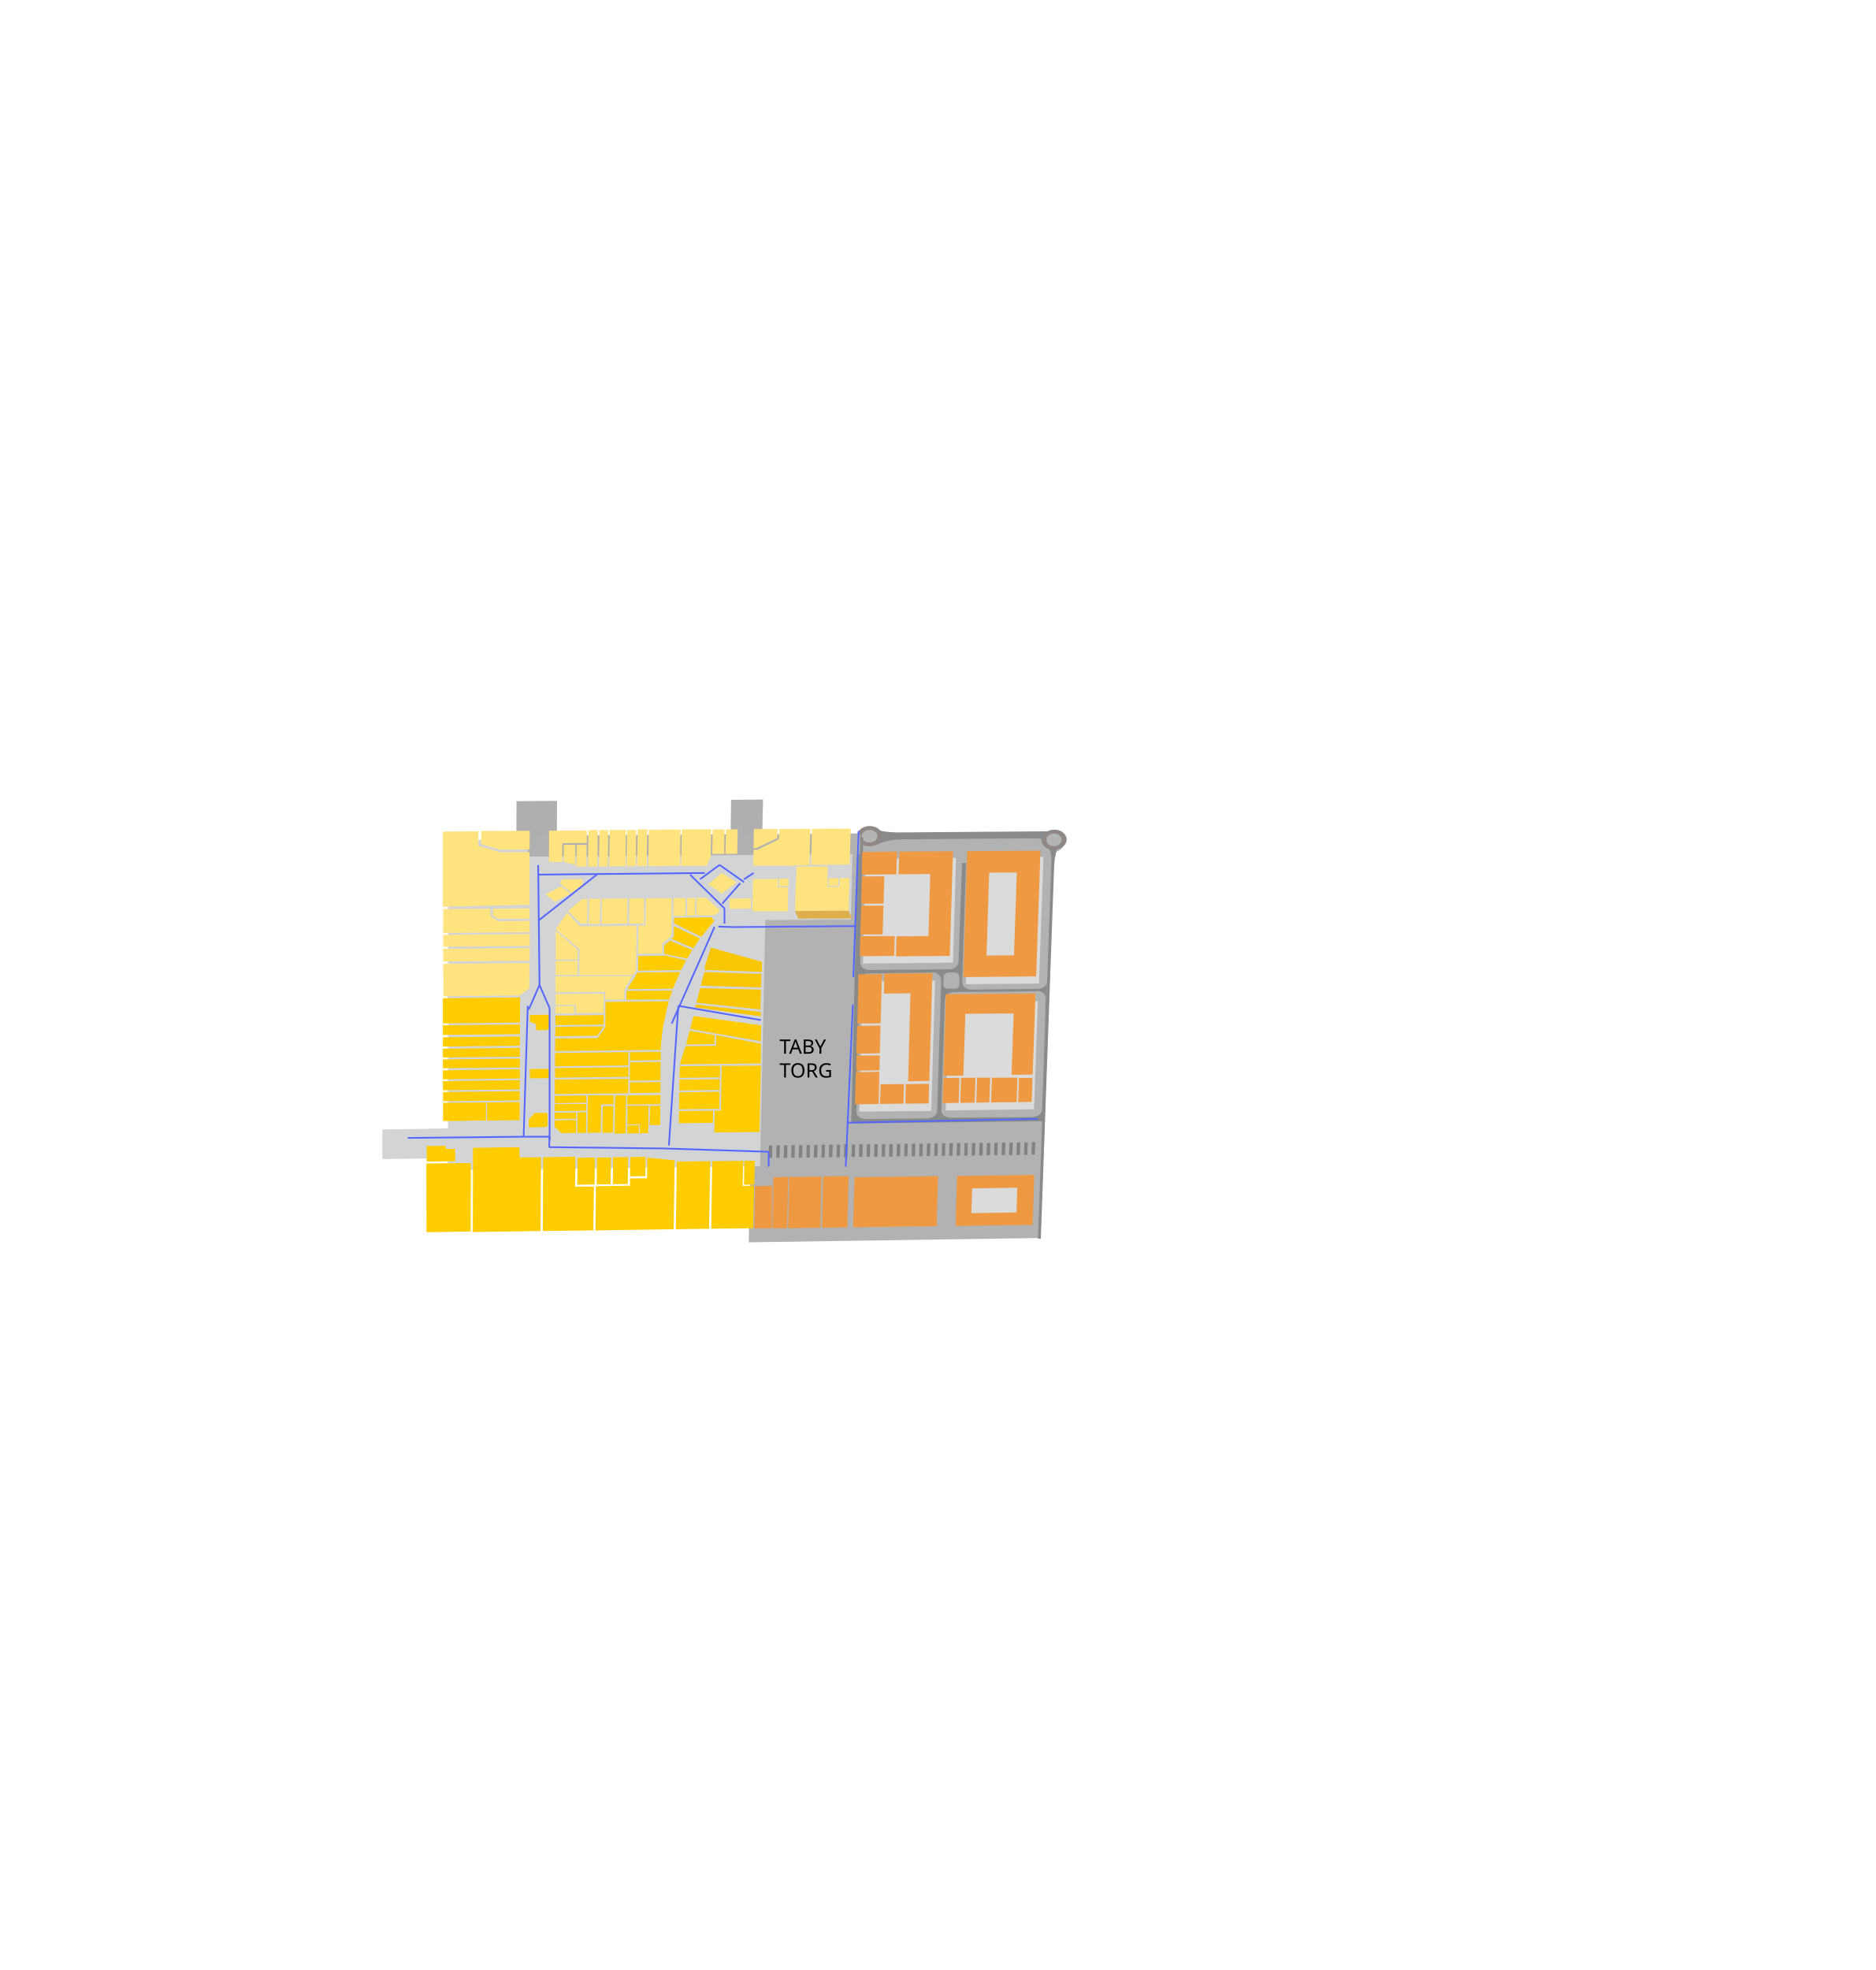
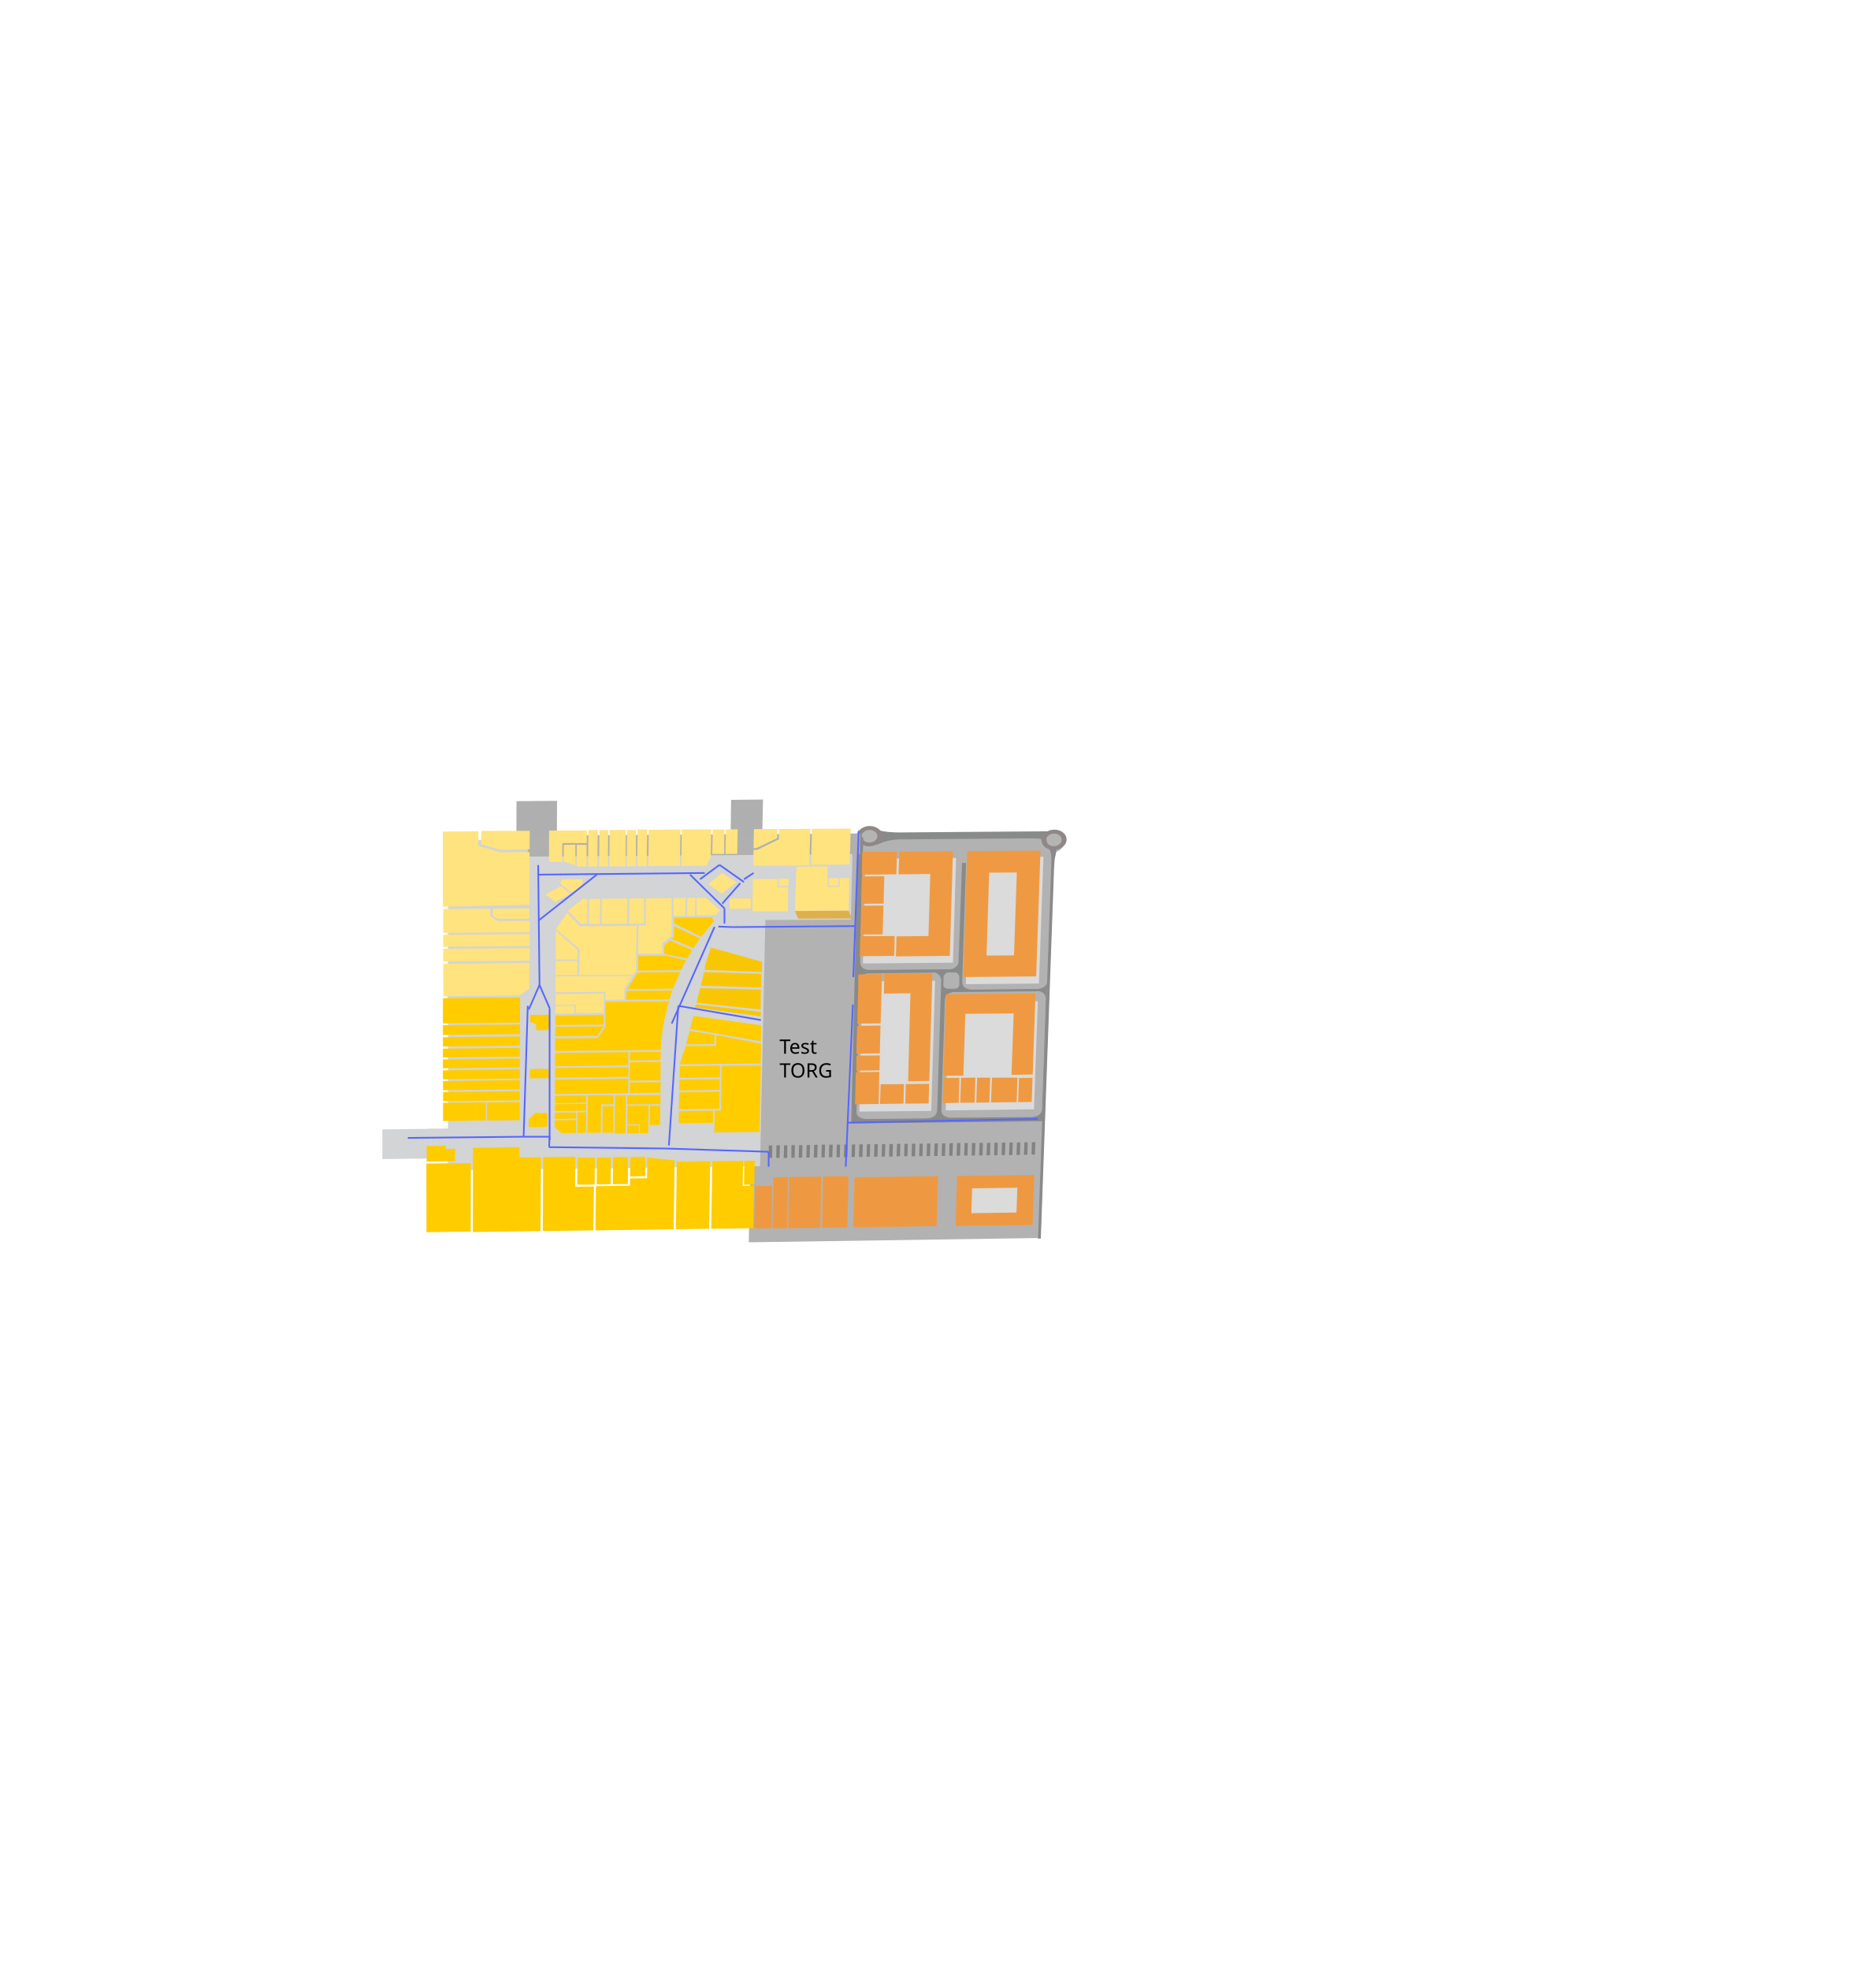
<svg xmlns="http://www.w3.org/2000/svg" version="1.1" x="0px" y="0px" viewBox="87 -315.6 1133.9 1190.6" style="enable-background:new 87 -315.6 1133.9 1190.6;" xml:space="preserve">
  <g id="Layer_0">
    <g id="Level1_Floor">
      <polygon style="fill:#B2B2B2;" points="539.6,435.2 543.9,194.3 608.4,193.9 608.2,190.6 724.5,189.7 715.9,432.6   " />
      <path style="fill:#B4B4B3;" d="M613.3,197.9c-4,0-7.2-2.8-7.1-6.2c0.1-3.5,3.4-6.3,7.4-6.3s7.2,2.8,7.1,6.2    C620.6,195.1,617.3,197.9,613.3,197.9" />
      <path style="fill:#B4B4B3;" d="M722.8,199.7c-4,0-7.1-2.8-7-6.2c0.1-3.5,3.5-6.3,7.4-6.3c4,0,7.1,2.8,7,6.2    C730.1,196.9,726.8,199.7,722.8,199.7" />
      <path style="fill:#898A8A;" d="M605.3,206.2c0.2-9.3,0.3-17.6,0.4-21.4c-0.1,4.7,2.9,5.9,3.1,6l-1.9,75l0.1,1l0.3,0.9l0.4,0.8    l0.6,0.7l0.8,0.6l0.9,0.4l0.9,0.3l1,0.1l49.2-0.4l1-0.1l1-0.3l0.9-0.5l0.8-0.6l0.7-0.7l0.5-0.8l0.3-0.9l0.1-1l2.1-59.4    c0.1,0,0.6,0,2.4,0c-0.1,2.4-2.2,68.3-2.3,71.7l0.1,1.1l0.3,1.1l0.6,0.9l0.7,0.6l0.9,0.5l0.9,0.3l1.1,0.3l1.1,0.1l34.8-0.4h5.1    l0.9-0.1l1.1-0.3l0.9-0.3l0.9-0.5l0.8-0.6l0.7-0.9l0.4-1.1l-2.6,79.9l-0.1,3.8l-115.7,1.4C601.6,359.2,605.1,211.4,605.3,206.2     M713.4,283.5L663,284l-1.1,0.3l-0.9,0.3l-0.9,0.5l-0.8,0.6l-0.7,0.9l-0.4,1.1l-0.1,1.1l-2.1,66.5l0.1,1.1l0.3,1l0.6,0.8l0.7,0.6    l0.9,0.4l0.9,0.3l1.1,0.3l1.1,0.1l49.4-0.4l2.2-0.5l0.7-0.2l0.9-0.5l0.7-0.6l0.7-0.9l0.4-1.1l0.2-1.1l1.2-33.8l1-32.7l-0.1-1.1    l-0.3-1.1l-0.6-0.9l-0.7-0.6l-0.9-0.5l-0.9-0.3l-1.1-0.3L713.4,283.5 M606.7,276.7l-0.1,0.8l-1.9,78.6l0.1,1.1l0.3,1l0.6,0.8    l0.7,0.6l0.9,0.4l0.9,0.3l1.1,0.3l1.1,0.1l37.1-0.4l1.1-0.1l1.1-0.3l0.9-0.3l0.9-0.5l0.7-0.6l0.7-0.9l0.4-1.1l0.2-1.5l2.4-78.1    l-0.1-0.8l-0.2-0.8l-0.4-0.8l-0.5-0.7l-0.6-0.6l-0.7-0.5l-0.8-0.4l-0.8-0.2l-0.8,0.1l-39.2,0.5l-0.9,0.1L610,273l-0.8,0.4    l-0.7,0.5l-0.6,0.6l-0.5,0.7L607,276L606.7,276.7 M657.3,274.9l-0.1,4.9c0,1.2,1.3,2.2,2.9,2.2h3.7c1.6,0,3-1,3-2.2l0.1-4.9    c0-1.2-1.2-2.8-2.9-2.8h-3.7C658.8,272.1,657.4,273.7,657.3,274.9 M712,359.4l0.8-0.2l-1.4,0.3L712,359.4" />
      <path style="fill:#898A8A;" d="M618.2,190.9c0.5-3.1-1.3-3.7-1.2-5.3c3.3,1.8,11.5,1.9,13.4,1.9l91.7-0.7c1.8,0-2.4,2.5-2.6,4.1    c-0.1,0.6,0.2,3.1,1.2,4.1s4.7,1.3,4.8,1.9c0.2,3.4-0.9,4.5-1.1,8c-0.1,2.3-0.3,4.5-0.3,4.6c-7.1,198.6-7.9,221.5-8,223.5h-1.7    l7.6-213.9c0-0.6,0.5-11.9,0.5-15.1c0-5.6-1.2-6.9-4-8.7c-1.4-0.9-0.4-3.7-3.1-4c-1.5-0.2-4.2-0.2-7-0.2c-0.3,0-0.6,0-0.9,0    c-1.6,0-2.7,0-3.7,0l-72.6,0.6c-1.4,0-9.1,0.2-14.6,3.6C616.6,195.4,617.7,194.2,618.2,190.9" />
      <polygon style="fill:#AFAFAF;" points="528.6,189.9 528.9,167.8 548.2,167.6 547.7,189.7   " />
      <polygon style="fill:#AFAFAF;" points="399.1,191.9 399.2,168.6 423.7,168.4 423.6,191.7   " />
      <polygon style="fill:#D2D4D5;" points="318.1,384.9 318.1,367 348.9,366.6 349,384.5   " />
      <polygon style="fill:#D2D4D5;" points="357.7,391.7 357.7,381.1 346.3,381.2 346.2,366.6 357.8,366.4 357.8,192.1 602.5,190.4    601.3,240.2 549.6,240.4 546.4,389.2   " />
      <path style="fill:#8F8886;" d="M612.7,183.6c4.2,0,7.6,2.7,7.5,6.1s-3.6,6.2-7.8,6.2s-7.6-2.7-7.5-6.1S608.5,183.6,612.7,183.6     M612.5,193.6c2.6,0,4.8-1.7,4.8-3.8c0.1-2.1-2-3.8-4.7-3.8c-2.6,0-4.8,1.7-4.8,3.8C607.8,191.9,609.9,193.6,612.5,193.6" />
      <path style="fill:#8F8886;" d="M724.3,185.8c4.2,0,7.5,2.7,7.4,6.1s-3.6,6.2-7.8,6.2s-7.5-2.7-7.4-6.1    C716.6,188.6,720.1,185.8,724.3,185.8 M723.9,195.8c2.6,0,4.8-1.7,4.8-3.8c0.1-2.1-2-3.8-4.6-3.8s-4.8,1.7-4.9,3.8    C719.3,194.1,721.3,195.8,723.9,195.8" />
      <path style="fill:#898A8A;" d="M724.1,209.6c-7.1,198.6-7.9,221.5-8,223.5C716.2,431.1,717,408.2,724.1,209.6" />
      <polygon style="fill:#DADBDA;" points="658.6,355.5 660.5,290 714.3,289.5 712,354.8   " />
      <polygon style="fill:#DADBDA;" points="606.4,356.2 608.3,277.5 652.2,277.1 649.9,355.8   " />
      <polygon style="fill:#DADBDA;" points="608.6,266.7 610.1,203.4 664.9,202.9 663,266.2   " />
      <polygon style="fill:#DADBDA;" points="670.8,279.2 673.2,202.6 717.7,202.2 715,278.8   " />
      <polygon style="fill:#B0B0B0;" points="406,202.1 406.1,189.4 607,188.1 606.7,200.6   " />
      <g>
        <polygon style="fill:#818283;" points="687.9,382.6 688.1,375 690.1,375 689.9,382.6    " />
        <polygon style="fill:#818283;" points="692.4,382.5 692.6,375 694.7,374.9 694.4,382.5    " />
        <polygon style="fill:#818283;" points="696.9,382.5 697.2,374.9 699.2,374.9 698.9,382.5    " />
        <polygon style="fill:#818283;" points="701.4,382.4 701.7,374.9 703.7,374.8 703.5,382.4    " />
        <polygon style="fill:#818283;" points="705.9,382.4 706.2,374.8 708.2,374.8 708,382.2    " />
        <polygon style="fill:#818283;" points="710.5,382.2 710.7,374.7 712.8,374.7 712.5,382.2    " />
        <polygon style="fill:#818283;" points="683.3,382.6 683.6,375.1 685.6,375.1 685.4,382.6    " />
        <polygon style="fill:#818283;" points="678.8,382.7 679.1,375.1 681.1,375.1 680.9,382.7    " />
        <polygon style="fill:#818283;" points="669.8,382.8 670,375.2 672,375.2 671.8,382.8    " />
        <polygon style="fill:#818283;" points="674.3,382.8 674.5,375.2 676.6,375.2 676.3,382.7    " />
        <polygon style="fill:#818283;" points="656.2,383 656.4,375.4 658.4,375.4 658.2,383    " />
        <polygon style="fill:#818283;" points="660.7,382.9 660.9,375.4 663,375.2 662.7,382.9    " />
        <polygon style="fill:#818283;" points="665.2,382.9 665.5,375.2 667.5,375.2 667.3,382.8    " />
        <polygon style="fill:#818283;" points="647.1,383.1 647.3,375.5 649.4,375.5 649.1,383.1    " />
        <polygon style="fill:#818283;" points="651.6,383 651.9,375.5 653.9,375.4 653.7,383    " />
        <polygon style="fill:#818283;" points="615.3,383.5 615.5,375.9 617.6,375.9 617.4,383.5    " />
        <polygon style="fill:#818283;" points="619.9,383.4 620.1,375.9 622.1,375.8 621.9,383.4    " />
        <polygon style="fill:#818283;" points="624.4,383.4 624.6,375.8 626.7,375.8 626.5,383.4    " />
        <polygon style="fill:#818283;" points="628.9,383.2 629.2,375.7 631.2,375.7 631,383.2    " />
        <polygon style="fill:#818283;" points="633.5,383.2 633.7,375.7 635.7,375.7 635.5,383.2    " />
        <polygon style="fill:#818283;" points="638,383.2 638.2,375.6 640.3,375.6 640.1,383.2    " />
        <polygon style="fill:#818283;" points="642.6,383.2 642.8,375.6 644.8,375.6 644.6,383.1    " />
        <polygon style="fill:#818283;" points="610.8,383.6 611,376 613,375.9 612.8,383.5    " />
        <polygon style="fill:#818283;" points="588,383.8 588.2,376.2 590.3,376.2 590.1,383.8    " />
        <polygon style="fill:#818283;" points="592.6,383.8 592.8,376.2 594.8,376.2 594.6,383.8    " />
        <polygon style="fill:#818283;" points="597.1,383.7 597.3,376.1 599.4,376.1 599.2,383.7    " />
        <polygon style="fill:#818283;" points="601.7,383.7 601.9,376.1 603.9,376.1 603.7,383.6    " />
        <polygon style="fill:#818283;" points="606.2,383.6 606.4,376 608.5,376 608.3,383.6    " />
        <polygon style="fill:#818283;" points="583.5,383.9 583.7,376.2 585.7,376.2 585.5,383.9    " />
        <polygon style="fill:#818283;" points="569.8,384.1 570,376.5 572,376.5 571.9,384    " />
        <polygon style="fill:#818283;" points="574.4,384 574.6,376.4 576.6,376.4 576.4,384    " />
        <polygon style="fill:#818283;" points="578.9,384 579.1,376.4 581.2,376.2 581,383.9    " />
        <polygon style="fill:#818283;" points="565.3,384.1 565.4,376.5 567.5,376.5 567.3,384.1    " />
        <polygon style="fill:#818283;" points="560.7,384.2 560.9,376.6 562.9,376.6 562.8,384.2    " />
        <polygon style="fill:#818283;" points="551.6,384.2 551.7,376.7 553.8,376.7 553.7,384.2    " />
        <polygon style="fill:#818283;" points="556.2,384.2 556.3,376.6 558.4,376.6 558.2,384.2    " />
      </g>
    </g>
  </g>
  <g id="Layer_1">
    <g id="Level_1_areas">
      <g>
        <path style="fill:#898A8A;" d="M606,186.7L606,186.7c0.8,2.5,2.6,3.2,2.7,3.3C608.6,189.9,606.8,189.2,606,186.7" />
        <path style="fill:#898A8A;" d="M668.3,205.1L668.3,205.1L668.3,205.1z" />
        <path style="fill:#898A8A;" d="M725.5,196.2c0.2,3.4-0.9,4.5-1.1,8C724.5,200.7,725.6,199.6,725.5,196.2" />
        <polygon style="fill:#D2D4D5;" points="357.5,293.7 357.5,275.5 403.5,275.1 403.5,293.2    " />
        <polygon style="fill:#FFE37E;" points="432.6,224 425.4,218.2 426.9,215.9 439.1,215.8 439,219.3    " />
        <polygon style="fill:#FFE37E;" points="422.5,229.5 416.8,224.9 426.1,220 431.8,224.5    " />
        <polygon style="fill:#FFE37E;" points="523.3,224.5 515,218.8 523.5,212 532.2,217.7    " />
        <polygon style="fill:#FFE37E;" points="527.9,233.6 528,227.5 540.9,227.4 540.8,233.5    " />
        <polygon style="fill:#FFE37E;" points="389.6,198 377.8,194.6 377.9,186.6 407.2,186.5 407.1,197.7    " />
        <polygon style="fill:#FFE37E;" points="354.7,232.4 354.7,187 376.2,186.8 376.1,195.6 389.5,199.5 407.1,199.4 407,231.2    " />
        <polygon style="fill:#FFE37E;" points="406.9,239.7 388.1,239.7 384.8,237.7 385,233.6 407,233.4    " />
        <polygon style="fill:#FFE37E;" points="354.9,248.2 354.9,233.8 383.5,233.6 383.4,238 388,241.1 407.2,240.9 407.2,247.8    " />
        <polygon style="fill:#FFE37E;" points="354.9,256.6 354.9,249.4 407.2,248.9 407.2,256.1    " />
        <polygon style="fill:#FFE37E;" points="354.9,265.5 354.9,257.8 407.2,257.4 407.1,265    " />
        <polygon style="fill:#FFE37E;" points="355,286.5 354.9,266.9 407,266.4 406.9,281.8 401.2,286    " />
        <polygon style="fill:#FFE37E;" points="426.8,205.3 418.8,205.3 418.9,186.4 441.7,186.3 441.7,193.9 426.9,194    " />
        <polygon style="fill:#FFE37E;" points="434.7,207.2 427.7,205.2 427.8,195 434.8,194.9    " />
        <polygon style="fill:#FFE37E;" points="441.5,208.1 435.5,208.1 435.6,195 441.6,195    " />
        <polygon style="fill:#FFE37E;" points="448.1,208.1 442.5,208.1 442.6,186.1 448.3,186    " />
        <polygon style="fill:#FFE37E;" points="449.1,208.1 449.3,186.1 454.6,186.1 454.4,208    " />
        <polygon style="fill:#FFE37E;" points="465.1,207.9 455.3,208 455.5,186 465.3,186    " />
        <polygon style="fill:#FFE37E;" points="465.8,207.9 466,186.1 471.5,186 471.3,207.9    " />
        <polygon style="fill:#FFE37E;" points="472.1,207.9 472.4,185.7 478.2,185.7 477.9,207.8    " />
        <polygon style="fill:#FFE37E;" points="478.9,207.8 479.1,185.9 498.3,185.7 498,207.7    " />
        <polygon style="fill:#FFE37E;" points="498.8,207.7 499.1,185.7 516.9,185.6 516.6,202 514.2,207.6    " />
        <polygon style="fill:#FFE37E;" points="517.5,200.5 517.8,185.7 524.9,185.7 524.7,200.5    " />
        <polygon style="fill:#FFE37E;" points="525.5,200.5 525.8,185.7 532.9,185.6 532.6,200.4    " />
        <polygon style="fill:#FFE37E;" points="438,242.6 430.3,234.8 439.1,227.7 442,227.7 441.9,242.6    " />
        <polygon style="fill:#FFE37E;" points="442.9,242.8 443,227.7 449.8,227.6 449.6,242.8    " />
        <polygon style="fill:#FFE37E;" points="450.7,242.8 450.8,227.6 466.2,227.5 466.1,242.6    " />
        <polygon style="fill:#FFE37E;" points="467.2,242.7 467.4,227.4 476.3,227.3 476.3,242.5    " />
        <polygon style="fill:#FFE37E;" points="436.1,264.3 422.9,264.3 422.9,246.9 436.2,258.5    " />
        <polygon style="fill:#FFE37E;" points="422.8,273.7 422.9,265.2 436.1,265.1 436,273.6    " />
        <polygon style="fill:#FFE37E;" points="472.6,260.8 472.9,243.7 477.2,243.7 477.5,227.3 493,227.2 492.9,250 487.3,254.6     487.3,260.7    " />
        <polygon style="fill:#FFE37E;" points="469.8,273.6 437.1,273.7 437.3,258 422.9,245.9 429.8,235.9 437.5,244.2 471.8,243.9     471.4,271    " />
        <polygon style="fill:#FFE37E;" points="494,238 494.1,227.2 501.4,227.1 501.3,237.9    " />
        <polygon style="fill:#FFE37E;" points="502.2,237.9 502.4,227.1 507.3,227 507.1,237.9    " />
        <polygon style="fill:#FFE37E;" points="422.7,296.9 422.8,292.4 434.1,292.3 434.1,296.8    " />
        <polygon style="fill:#FFE37E;" points="464.4,288.5 452.8,288.6 452.9,283.8 422.8,284.1 422.7,278 422.7,274.5 437.3,274.4     469.2,274.3 464.4,282.5    " />
        <polygon style="fill:#FFE37E;" points="451.9,296.6 435,296.7 435.1,291.6 422.8,291.7 422.8,285.2 452,284.9    " />
        <polygon style="fill:#FFE37E;" points="517.6,237.6 508,237.6 508.1,227 513.7,227 522.1,234.5 522.2,234.6 519.8,237.2    " />
        <polygon style="fill:#FFE37E;" points="542.5,196.9 542.7,185.5 556.9,185.4 556.8,190.9 544.3,196.9    " />
        <polygon style="fill:#FFE37E;" points="563.7,207.6 542.3,207.6 542.5,198 544.8,198 557.8,191.6 557.9,185.4 576.8,185.3     576.2,207.4    " />
        <polygon style="fill:#FFE37E;" points="599.5,206.9 599.6,206.9 577.3,207.1 577.4,200.6 577.8,185.3 601.2,185.2 600.6,206.9        " />
        <polygon style="fill:#FFE37E;" points="557.7,220 557.8,215.4 563.7,215.4 563.6,219.9    " />
        <polygon style="fill:#FFE37E;" points="587.8,219.8 587.9,215.2 593.8,215.1 593.7,219.7    " />
        <polygon style="fill:#FFE37E;" points="588.3,229.9 567.6,229.6 568.4,208.2 587.2,208 587.2,220.3 588.1,220.4    " />
        <polygon style="fill:#FFE37E;" points="541.8,235.2 542.1,215.7 557.1,215.6 557,220.7 563.4,220.6 563.2,235.2    " />
        <polygon style="fill:#FFCC00;" points="344.9,386.4 344.9,377 356.4,376.9 356.4,378.8 362.1,378.7 362.1,386.2    " />
        <polygon style="fill:#FFCC00;" points="344.8,429.1 344.7,387.6 371.6,387.3 371.5,428.7    " />
        <polygon style="fill:#FFCC00;" points="372.8,429 372.9,378.1 401,377.7 401,383.9 414,383.8 413.7,428.4    " />
        <polygon style="fill:#FFCC00;" points="435.9,400.4 436.1,384.1 446.6,384 446.4,400.3    " />
        <polygon style="fill:#FFCC00;" points="415.1,428.4 415.3,383.8 434.8,383.5 434.6,401.6 446,401.5 445.6,428    " />
        <polygon style="fill:#FFCC00;" points="447.7,400.2 447.8,384 456.3,383.9 456.1,400.1    " />
        <polygon style="fill:#FFCC00;" points="467.8,395.4 468,383.7 477.2,383.6 477.1,395.2    " />
        <polygon style="fill:#FFCC00;" points="457.4,400.1 457.6,383.8 466.6,383.7 466.5,400    " />
        <polygon style="fill:#FFCC00;" points="446.9,428 447.2,401.3 467.8,401 467.8,396.6 478.1,396.5 478.2,384 494.8,385.7     494.2,427.3    " />
        <polygon style="fill:#FFCC00;" points="495.5,427.3 496.1,386.4 516.3,386.2 515.6,427    " />
        <polygon style="fill:#FFCC00;" points="536.7,400.4 536.9,386 543.2,385.9 542.9,400.3    " />
        <polygon style="fill:#FFCC00;" points="516.9,427 517.5,386.2 536.2,386 535.9,401.1 542.8,401 542.2,426.7    " />
        <polygon style="fill:#FFCC00;" points="510.9,250.6 494.4,242.4 494.4,239.1 517.2,238.8 518.7,241.1 515.9,244.3    " />
        <polygon style="fill:#FFCC00;" points="506.1,257.5 492.7,251.8 494.3,250.6 494.3,244.1 510.1,251.6    " />
        <polygon style="fill:#FFCC00;" points="502.4,263.7 488.5,260.9 488.5,255.7 492,252.9 505.4,258.6    " />
        <polygon style="fill:#FFCC00;" points="498.6,270.7 472.7,271 472.8,262.2 489.8,262 501.7,264.8    " />
        <polygon style="fill:#F9C603;" points="547.5,271.8 513,270.6 513.2,268 516.7,257.1 547.6,265.7    " />
        <polygon style="fill:#F9C603;" points="547,281.2 510.6,280.1 512.7,271.9 547.2,273    " />
        <polygon style="fill:#FFCC00;" points="493.8,281.9 466.2,282.2 472.3,272.2 498.1,271.9    " />
        <polygon style="fill:#FFCC00;" points="465.6,288.6 465.7,283.3 493.4,283.1 491.6,288.4    " />
        <polygon style="fill:#FFCC00;" points="422.7,303.9 422.7,298.2 451.9,297.9 451.9,303.6    " />
        <polygon style="fill:#FFCC00;" points="422.6,310.7 422.7,305 451.9,304.7 448,310.4    " />
        <polygon style="fill:#FFCC00;" points="486.4,318.9 422.6,319.6 422.6,312 448.2,311.8 452.8,305.3 452.9,304.9 453,289.9     491.3,289.6 490.4,292.8 487.8,304.8 487.6,306 487.1,310 486.6,314.5    " />
        <polygon style="fill:#F9C603;" points="546.7,294.5 508,290.4 510.2,281.6 546.9,282.5    " />
        <polygon style="fill:#F9C603;" points="546.8,298.6 507,293.2 507.7,291.5 546.9,296    " />
        <polygon style="fill:#FFCC00;" points="501.7,315.6 503.8,307.4 518.9,309.9 518.8,315.4    " />
        <polygon style="fill:#FFCC00;" points="546.9,313.7 504.1,306.3 506.2,298.4 547.1,304.1    " />
        <polygon style="fill:#FFCC00;" points="497.9,327.6 499.2,323.4 501.4,316.7 519.8,316.5 519.9,310 547,315.2 546.8,327.1    " />
        <polygon style="fill:#FFCC00;" points="497.8,335.8 497.9,328.8 522.2,328.5 522.1,335.5    " />
        <polygon style="fill:#FFCC00;" points="497.6,343.4 497.7,336.9 522.1,336.7 522,343.1    " />
        <polygon style="fill:#FFCC00;" points="497.4,354.8 497.6,344.6 521.9,344.2 521.8,354.5    " />
        <polygon style="fill:#FFCC00;" points="497.3,363.2 497.4,355.9 518,355.7 517.9,363    " />
        <polygon style="fill:#FFCC00;" points="518.8,368.8 519,355.6 522.8,355.6 523.2,328.6 546.9,328.4 546.1,368.5    " />
        <polygon style="fill:#FFCC00;" points="422.5,328.8 422.5,320.8 466.8,320.3 466.7,328.3    " />
        <polygon style="fill:#FFCC00;" points="467.8,325.3 467.8,320.3 486.4,320.1 486.3,325.1    " />
        <polygon style="fill:#FFCC00;" points="422.5,335.7 422.5,329.9 466.9,329.4 466.8,335.2    " />
        <polygon style="fill:#FFCC00;" points="467.7,337.5 467.8,326.4 486.3,326.2 486.2,337.3    " />
        <polygon style="fill:#FFCC00;" points="422.4,345.6 422.4,336.9 466.8,336.4 466.7,345.1    " />
        <polygon style="fill:#FFCC00;" points="467.7,345 467.8,338.6 486.3,338.4 486.2,344.8    " />
        <polygon style="fill:#FFCC00;" points="422.4,351.1 422.4,346.7 441.4,346.5 441.4,350.8    " />
        <polygon style="fill:#FFCC00;" points="422.4,355.9 422.4,351.7 441.4,351.6 441.3,355.7    " />
        <polygon style="fill:#FFCC00;" points="422.3,360.6 422.3,356.9 435.3,356.8 435.3,360.5    " />
        <polygon style="fill:#FFCC00;" points="426.4,369.2 422.3,365.6 422.3,361.5 435.3,361.3 435.2,369.1    " />
        <polygon style="fill:#FFCC00;" points="436,369.1 436.1,356.7 441.3,356.6 441.2,369    " />
        <polygon style="fill:#FFCC00;" points="442.1,369 442.3,346.4 457.8,346.3 457.9,351.7 450.3,351.8 450.1,368.9    " />
        <polygon style="fill:#FFCC00;" points="451.1,369 451.3,352.9 457.7,352.9 457.6,368.9    " />
        <polygon style="fill:#FFCC00;" points="458.5,369.5 458.8,346.5 465.4,346.4 465.1,369.4    " />
        <polygon style="fill:#FFCC00;" points="466.1,351.9 466.2,346.4 486.2,346.2 486.2,351.7    " />
        <polygon style="fill:#FFCC00;" points="466.1,369.4 466.1,364.6 473.2,364.5 473.1,369.3    " />
        <polygon style="fill:#FFCC00;" points="473.7,369.3 473.8,363.9 466.2,364 466.3,352.7 479,352.6 478.8,369.2    " />
        <polygon style="fill:#FFCC00;" points="479.7,364.3 479.9,352.8 486.1,352.7 486,364.3    " />
        <polygon style="fill:#FFCC00;" points="354.7,302.9 354.7,287.7 401.4,287.2 401.3,302.4    " />
        <polygon style="fill:#FFCC00;" points="354.7,309.9 354.7,304 401.3,303.6 401.3,309.4    " />
        <polygon style="fill:#FFCC00;" points="354.7,316.9 354.7,311.3 401.3,310.8 401.2,316.4    " />
        <polygon style="fill:#FFCC00;" points="354.7,323.5 354.7,318.2 401.2,317.7 401.2,323    " />
        <polygon style="fill:#FFCC00;" points="354.7,330 354.7,324.7 401.2,324.2 401.2,329.5    " />
        <polygon style="fill:#FFCC00;" points="354.7,336.7 354.7,331.3 401.2,330.6 401.2,336.2    " />
        <polygon style="fill:#FFCC00;" points="401.1,342.8 354.8,343.3 354.7,337.8 401.2,337.2    " />
        <polygon style="fill:#FFCC00;" points="354.8,349.9 354.8,344.4 401.1,343.9 401.1,349.4    " />
        <polygon style="fill:#FFCC00;" points="354.8,361.9 354.8,350.9 369,350.8 369,361.8    " />
        <polygon style="fill:#FFCC00;" points="368.9,361.7 369,350.8 380.7,350.7 380.7,361.6    " />
        <polygon style="fill:#FFCC00;" points="381.4,361.6 381.4,350.7 401.1,350.5 401.1,361.4    " />
        <polygon style="fill:#DBDBDA;" points="669.3,421.1 670,400.2 707.7,399.7 707,420.6    " />
        <polygon style="fill:#EE9941;" points="553.5,426.7 542.9,426.8 543.4,401.2 553.7,401.1    " />
        <polygon style="fill:#EE9941;" points="562.7,426.7 554,426.7 554.4,401.2 554.5,395.9 563.4,395.7    " />
        <polygon style="fill:#EE9941;" points="563.4,426.7 564,395.7 583.5,395.5 582.8,426.4    " />
        <polygon style="fill:#EE9941;" points="583.9,426.4 584.5,395.4 599.9,395.2 599.2,426.2    " />
        <polygon style="fill:#EE9941;" points="602.7,426.1 603.5,395.9 654,395.2 653.1,425.4    " />
        <path style="fill:#EE9941;" d="M711.1,424.7l-46.5,0.6l0.9-30.2l46.7-0.6L711.1,424.7z M674.6,402.6l-0.5,15l27.3-0.4l0.5-15     L674.6,402.6" />
        <polygon style="fill:#EF9A42;" points="607.9,213 608.2,199.3 629.2,199.1 628.8,212.8    " />
        <polygon style="fill:#EF9A42;" points="607.5,230.6 607.9,214.1 621.5,214 621.1,230.5    " />
        <polygon style="fill:#EF9A42;" points="607.1,249.2 607.5,231.8 621,231.7 620.5,249.1    " />
        <polygon style="fill:#EF9A42;" points="606.7,262.3 607,250.2 627.8,250.1 627.5,262.1    " />
        <polygon style="fill:#EF9A42;" points="628.5,262.4 628.9,250.3 648.2,250.1 649.3,212.6 630.1,212.8 630.6,199.1 663,198.9     661.1,262.1    " />
        <path style="fill:#EF9A42;" d="M713.3,274.5l-44,0.4l2.3-76.1l44.3-0.3L713.3,274.5z M684.9,211.8l-1.6,50.1l16.6-0.1l1.7-50.1     L684.9,211.8" />
        <polygon style="fill:#EF9A42;" points="605.2,303 605.9,273.3 620.1,273.1 619.3,302.9    " />
        <polygon style="fill:#EF9A42;" points="604.6,321.2 605.1,304.4 619.2,304.2 618.8,321    " />
        <polygon style="fill:#EF9A42;" points="604.5,331.5 604.7,322.4 618.8,322.3 618.6,331.3    " />
        <polygon style="fill:#EF9A42;" points="603.8,351.8 604.3,332.4 618.5,332.2 618.1,351.6    " />
        <polygon style="fill:#EF9A42;" points="635.9,337.9 637.3,284.7 621.3,284.9 621.5,272.8 650.6,272.6 648.7,337.7    " />
        <polygon style="fill:#EF9A42;" points="669.3,334.5 657.3,334.5 658.7,285.3 712.9,284.8 711.2,333.8 698.4,334 699.7,296.9     670.5,297.1    " />
        <polygon style="fill:#EF9A42;" points="618.9,351.6 619.3,339.7 633.4,339.6 633.1,351.4    " />
        <polygon style="fill:#EF9A42;" points="634.2,351.4 634.5,339.6 648.6,339.4 648.3,351.3    " />
        <polygon style="fill:#EF9A42;" points="656.8,351.1 657.2,335.9 666.9,335.8 666.5,350.9    " />
        <polygon style="fill:#EF9A42;" points="667.4,350.9 667.9,335.8 676.6,335.7 676.1,350.8    " />
        <polygon style="fill:#EF9A42;" points="677.1,350.8 677.6,335.7 685.5,335.7 685,350.7    " />
        <polygon style="fill:#EF9A42;" points="701.5,350.5 686,350.7 686.6,335.7 702,335.7    " />
        <polygon style="fill:#EF9A42;" points="702.4,350.5 702.9,335.9 711.1,335.8 710.6,350.4    " />
        <polygon style="fill:#FFCC00;" points="411.1,307 411,303.4 407.3,301.9 407.3,298.2 407.4,298 407.7,297.9 407.9,297.8     417.7,297.7 417.8,297.7 418.3,297.7 418.7,297.7 418.9,297.7 419.1,297.8 419.2,297.9 419.2,298.1 419.2,298.4 419.2,298.8     419.2,305.8 417.5,307    " />
        <polygon style="fill:#FFCC00;" points="407.2,365.7 406.9,365.6 406.8,365.6 406.7,365.5 406.6,365.3 406.6,361 410.2,357     415.2,357 415.5,357 416.4,357 417,357 417.3,357.1 417.5,357.2 417.7,357.4 417.8,357.5 417.9,357.6 418,357.6 418,357.7     418,357.9 418,358 418,364.5 418,364.6 418,364.7 417.9,364.8 417.8,365 417.7,365.1 417.7,365.1 417.5,365.2 417.3,365.4     416.8,365.5 416.4,365.5 414.4,365.6 413.8,365.6 413.3,365.6    " />
        <polygon style="fill:#FFCC00;" points="407.3,336.1 407.3,330.5 418.9,330.4 418.9,336    " />
      </g>
      <polygon style="fill:#EE9941;" points="558,407.8 560.1,407.4 559.1,404.5 557,404.8   " />
      <g>
        <polygon style="fill:#FFE37E;" points="567.6,234.9 600,234.8 600,234.1 600.4,215.1 594.5,215.1 594.4,220.3 588.1,220.4     587.8,229.3 567.6,229.4    " />
        <polygon style="fill:#DEB04D;" points="600,234.8 601.9,239.5 569.5,239.6 567.5,235    " />
      </g>
    </g>
  </g>
  <g id="Layer_3">
    <line stroke="#5566FF" x1="333.5" y1="372.1" x2="403.5" y2="371.4" />
    <line stroke="#5566FF" x1="403.5" y1="371.4" x2="419.2" y2="371.4" />
    <line stroke="#5566FF" x1="419.2" y1="371.4" x2="418.9" y2="377.7" />
    <line stroke="#5566FF" x1="418.9" y1="377.7" x2="488.5" y2="378.5" />
    <line stroke="#5566FF" x1="488.5" y1="378.5" x2="551.6" y2="380.5" />
    <line stroke="#5566FF" x1="551.6" y1="380.5" x2="551.6" y2="389.5" />
    <line stroke="#5566FF" x1="598.2" y1="389.5" x2="602.5" y2="291.5" />
    <line stroke="#5566FF" x1="599.4" y1="362.9" x2="714.3" y2="360.6" />
    <line stroke="#5566FF" x1="602.8" y1="274.9" x2="606" y2="186.7" />
    <line stroke="#5566FF" x1="603.9" y1="244.1" x2="530.3" y2="244.7" />
    <line stroke="#5566FF" x1="530.3" y1="244.7" x2="521.2" y2="244.4" />
    <line stroke="#5566FF" x1="518.9" y1="244.6" x2="493" y2="303" />
    <line stroke="#5566FF" x1="546.9" y1="300.9" x2="497" y2="292.3" />
    <line stroke="#5566FF" x1="497" y1="292.3" x2="491.3" y2="376.7" />
    <line stroke="#5566FF" x1="403.5" y1="371.4" x2="406" y2="292.3" />
    <line stroke="#5566FF" x1="419.2" y1="373.3" x2="419.2" y2="293.7" />
    <line stroke="#5566FF" x1="419.2" y1="293.7" x2="413.1" y2="279.7" />
    <line stroke="#5566FF" x1="406.6" y1="294.5" x2="413.1" y2="279.7" />
    <line stroke="#5566FF" x1="413.1" y1="279.7" x2="412.3" y2="207.2" />
    <line stroke="#5566FF" x1="412.3" y1="213" x2="513" y2="212" />
    <line stroke="#5566FF" x1="412.3" y1="240.9" x2="447.7" y2="213" />
    <line stroke="#5566FF" x1="504.1" y1="213" x2="524.9" y2="233.4" />
    <line stroke="#5566FF" x1="524.9" y1="233.4" x2="524.9" y2="242.6" />
    <line stroke="#5566FF" x1="523.6" y1="230.5" x2="534.4" y2="218.2" />
    <line stroke="#5566FF" x1="536.7" y1="217.5" x2="521.9" y2="207.1" />
    <line stroke="#5566FF" x1="521.9" y1="207.1" x2="510.1" y2="215.8" />
    <line stroke="#5566FF" x1="536.7" y1="215.8" x2="542.5" y2="212" />
  </g>
  <g id="Layer_4">
    <rect x="558.2" y="312.7" style="fill:none;" width="37" height="26.3" />
    <text transform="matrix(1 0 0 1 558.1777 321.2194)">
-       <tspan x="0" y="0" style="font-family:'MyriadPro-Regular'; font-size:12px;">TABY </tspan>
+       <tspan x="0" y="0" style="font-family:'MyriadPro-Regular'; font-size:12px;">Test </tspan>
      <tspan x="0" y="14.4" style="font-family:'MyriadPro-Regular'; font-size:12px;">TORG</tspan>
    </text>
  </g>
</svg>
